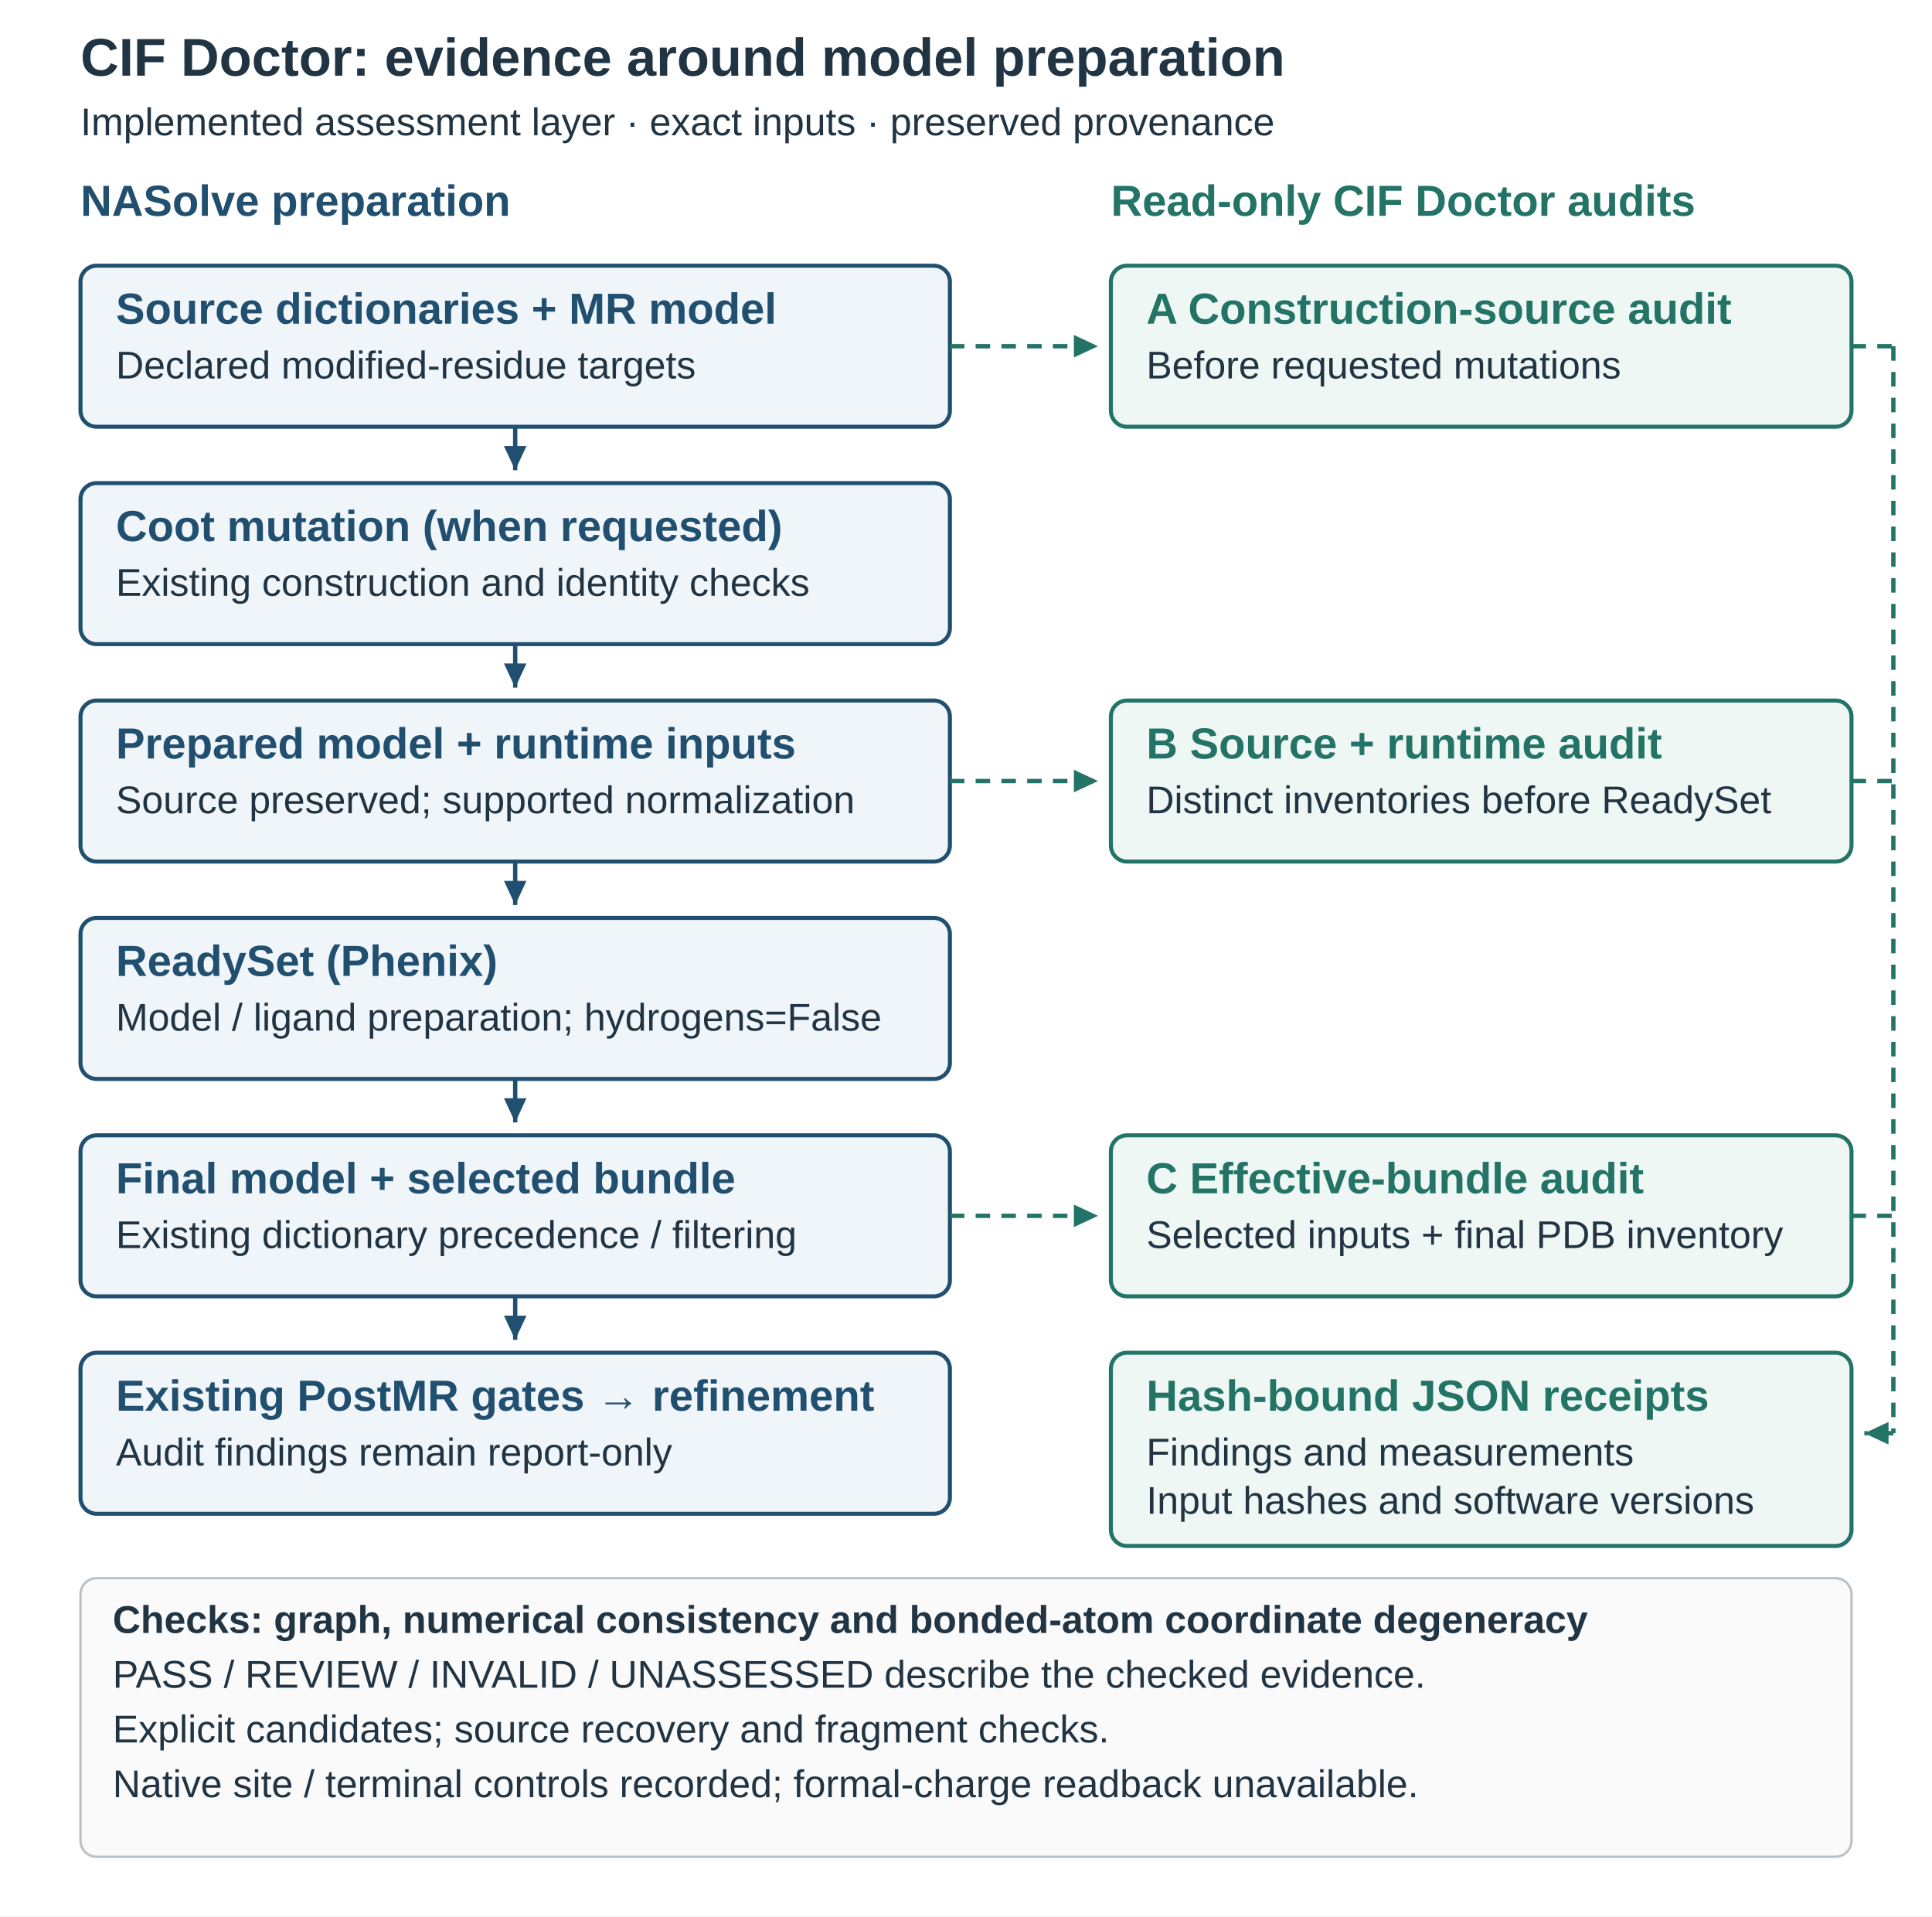
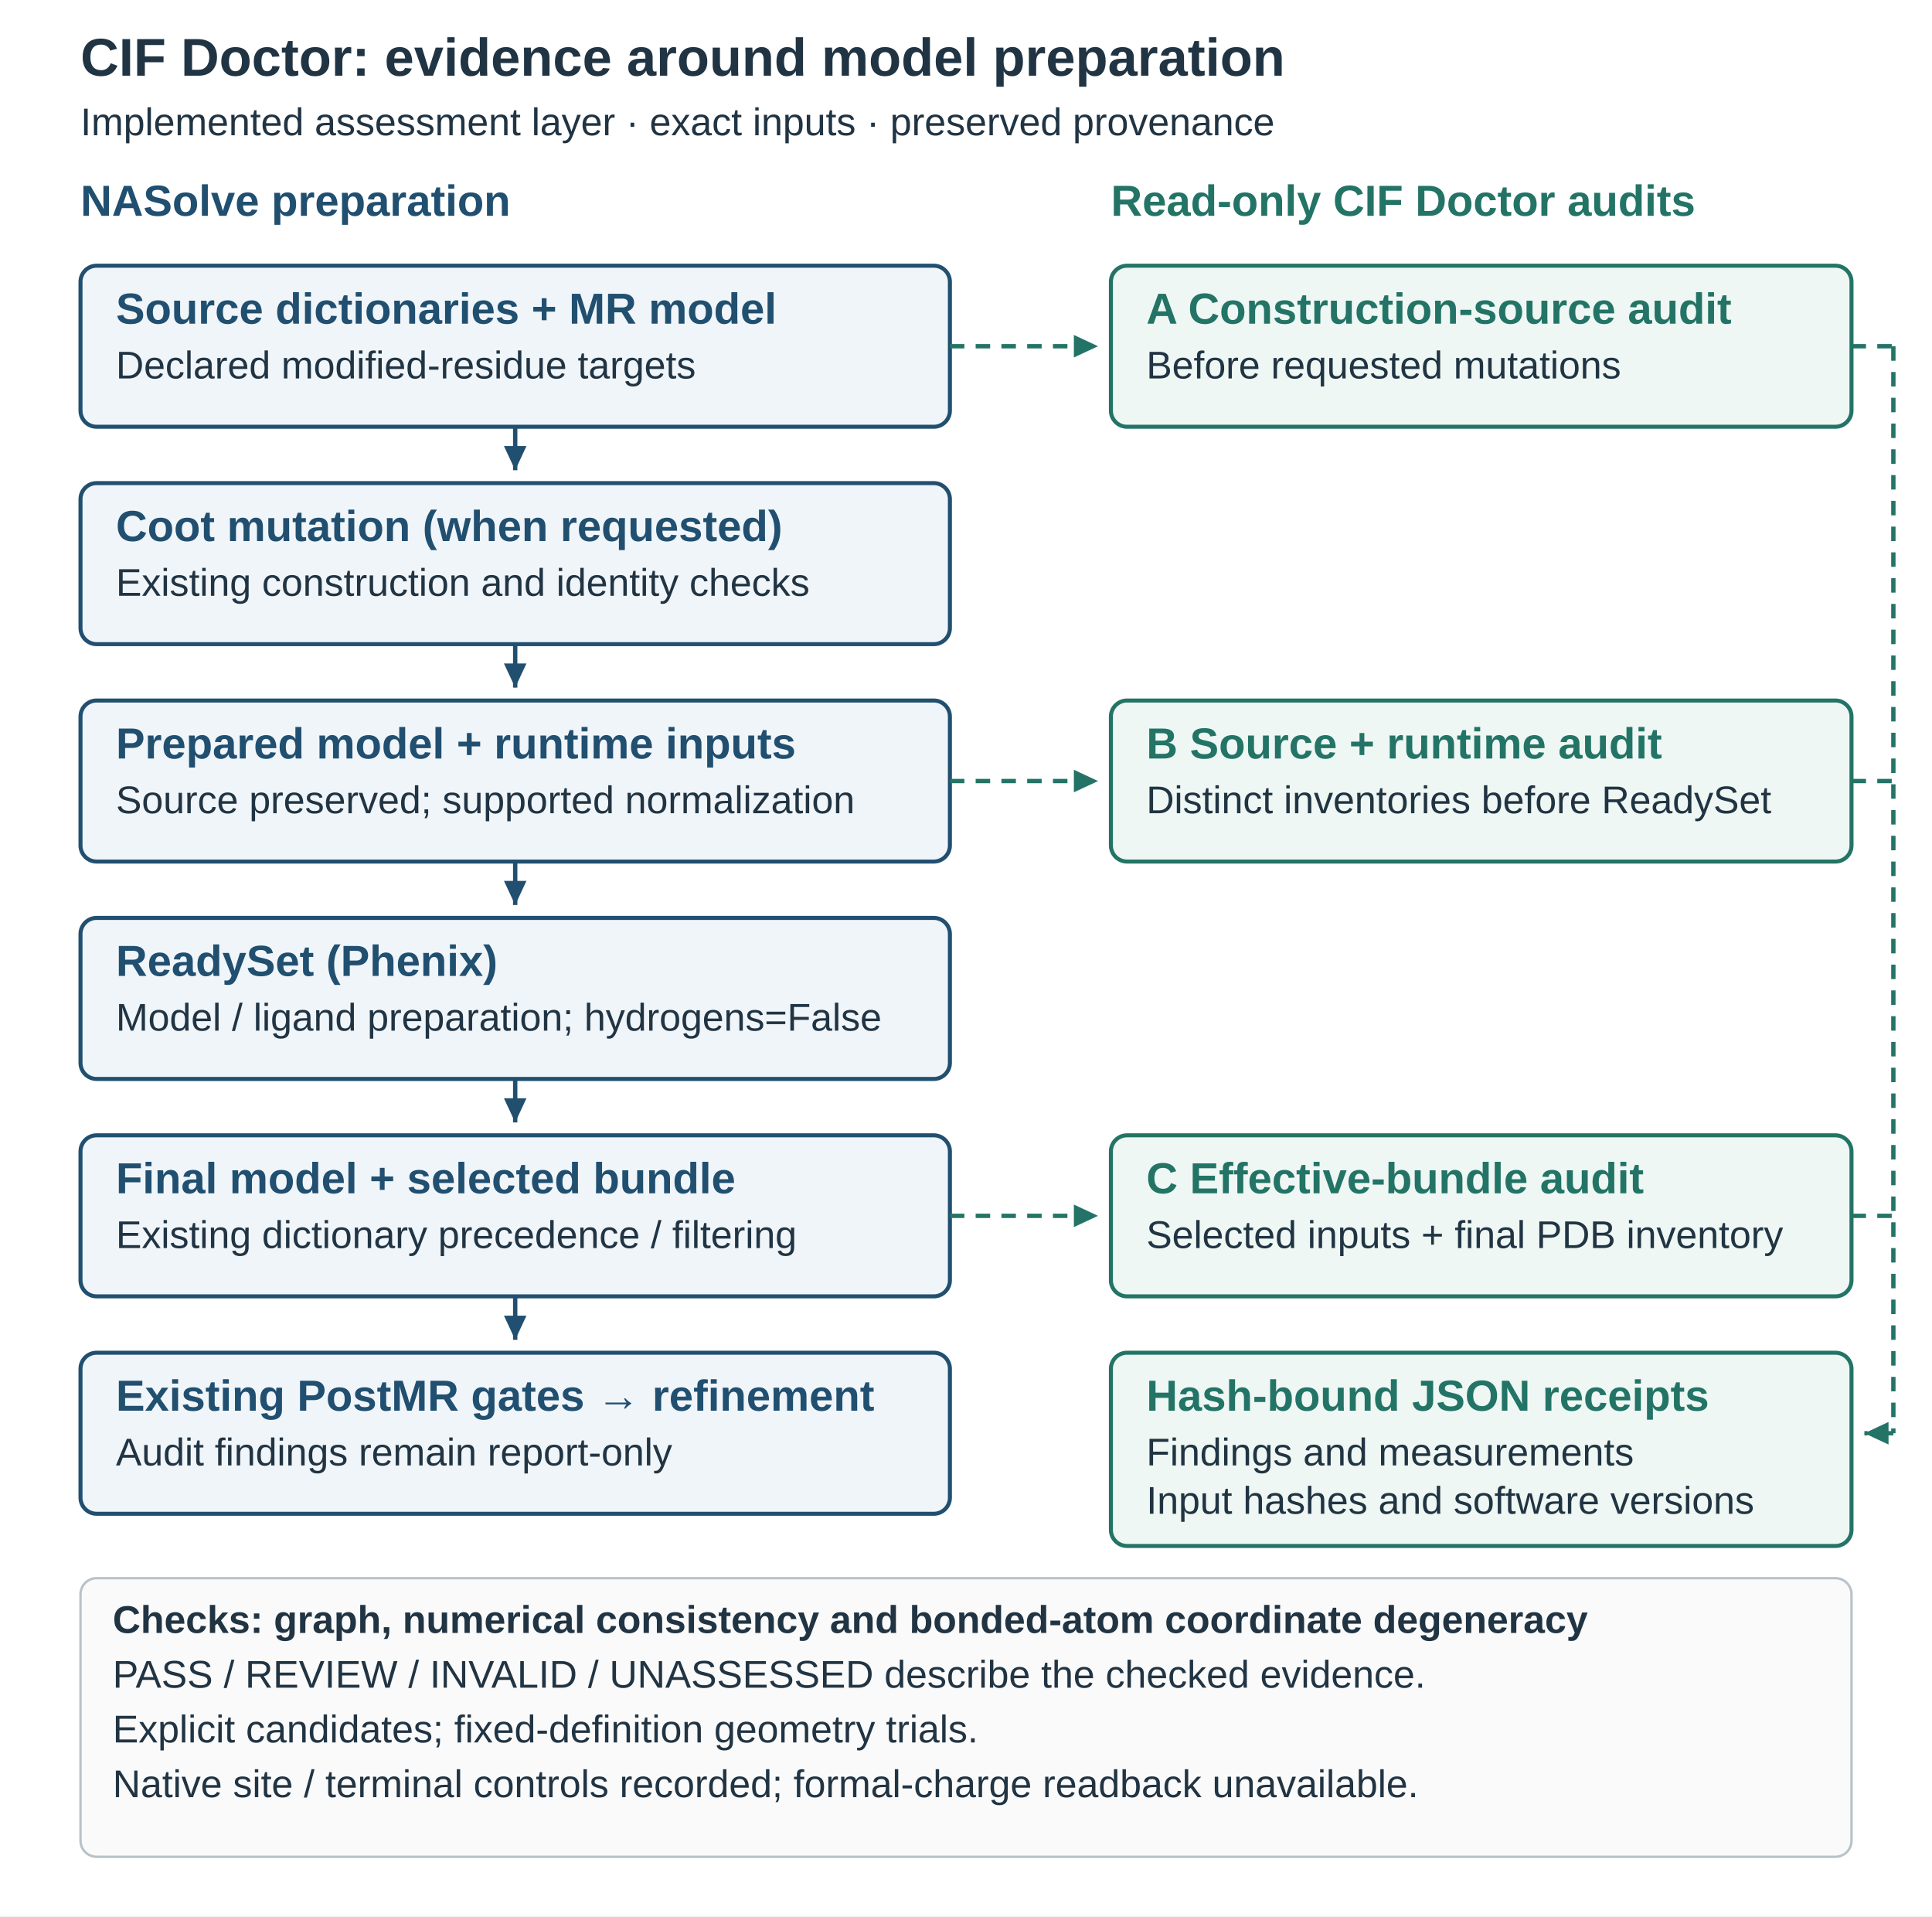
<svg xmlns="http://www.w3.org/2000/svg" width="180mm" height="178.5mm" viewBox="0 0 1200 1190" role="img" aria-labelledby="title description">
  <rect width="1200" height="1190" fill="white" />
  <text x="50" y="47" font-family="Arial, Helvetica, sans-serif" font-size="33" font-weight="bold" fill="#213443" text-anchor="start">CIF Doctor: evidence around model preparation</text>
  <text x="50" y="84" font-family="Arial, Helvetica, sans-serif" font-size="24" font-weight="normal" fill="#213443" text-anchor="start">Implemented assessment layer · exact inputs · preserved provenance</text>
  <text x="50" y="134" font-family="Arial, Helvetica, sans-serif" font-size="27" font-weight="bold" fill="#214f70" text-anchor="start">NASolve preparation</text>
  <text x="690" y="134" font-family="Arial, Helvetica, sans-serif" font-size="27" font-weight="bold" fill="#237466" text-anchor="start">Read-only CIF Doctor audits</text>
  <g id="source-inputs">
    <rect x="50" y="165" width="540" height="100" rx="10" fill="#f0f5f9" stroke="#214f70" stroke-width="2.5" />
    <text x="72" y="201" font-family="Arial, Helvetica, sans-serif" font-size="27" font-weight="bold" fill="#214f70" text-anchor="start">Source dictionaries + MR model</text>
    <text x="72" y="235" font-family="Arial, Helvetica, sans-serif" font-size="24" font-weight="normal" fill="#213443" text-anchor="start">Declared modified-residue targets</text>
  </g>
  <g id="coot-mutation">
    <rect x="50" y="300" width="540" height="100" rx="10" fill="#f0f5f9" stroke="#214f70" stroke-width="2.5" />
    <text x="72" y="336" font-family="Arial, Helvetica, sans-serif" font-size="27" font-weight="bold" fill="#214f70" text-anchor="start">Coot mutation (when requested)</text>
    <text x="72" y="370" font-family="Arial, Helvetica, sans-serif" font-size="24" font-weight="normal" fill="#213443" text-anchor="start">Existing construction and identity checks</text>
  </g>
  <g id="prepared-inputs">
    <rect x="50" y="435" width="540" height="100" rx="10" fill="#f0f5f9" stroke="#214f70" stroke-width="2.5" />
    <text x="72" y="471" font-family="Arial, Helvetica, sans-serif" font-size="27" font-weight="bold" fill="#214f70" text-anchor="start">Prepared model + runtime inputs</text>
    <text x="72" y="505" font-family="Arial, Helvetica, sans-serif" font-size="24" font-weight="normal" fill="#213443" text-anchor="start">Source preserved; supported normalization</text>
  </g>
  <g id="readyset">
    <rect x="50" y="570" width="540" height="100" rx="10" fill="#f0f5f9" stroke="#214f70" stroke-width="2.5" />
    <text x="72" y="606" font-family="Arial, Helvetica, sans-serif" font-size="27" font-weight="bold" fill="#214f70" text-anchor="start">ReadySet (Phenix)</text>
    <text x="72" y="640" font-family="Arial, Helvetica, sans-serif" font-size="24" font-weight="normal" fill="#213443" text-anchor="start">Model / ligand preparation; hydrogens=False</text>
  </g>
  <g id="effective-inputs">
    <rect x="50" y="705" width="540" height="100" rx="10" fill="#f0f5f9" stroke="#214f70" stroke-width="2.5" />
    <text x="72" y="741" font-family="Arial, Helvetica, sans-serif" font-size="27" font-weight="bold" fill="#214f70" text-anchor="start">Final model + selected bundle</text>
    <text x="72" y="775" font-family="Arial, Helvetica, sans-serif" font-size="24" font-weight="normal" fill="#213443" text-anchor="start">Existing dictionary precedence / filtering</text>
  </g>
  <g id="postmr-gates">
    <rect x="50" y="840" width="540" height="100" rx="10" fill="#f0f5f9" stroke="#214f70" stroke-width="2.5" />
    <text x="72" y="876" font-family="Arial, Helvetica, sans-serif" font-size="27" font-weight="bold" fill="#214f70" text-anchor="start">Existing PostMR gates → refinement</text>
    <text x="72" y="910" font-family="Arial, Helvetica, sans-serif" font-size="24" font-weight="normal" fill="#213443" text-anchor="start">Audit findings remain report-only</text>
  </g>
  <g id="preparation-flow-0">
    <path d="M 320.0 265.0 L 320.0 292.0" fill="none" stroke="#214f70" stroke-width="2.7" />
    <polygon points="320.0,292.0 313.0,277.0 327.0,277.0" fill="#214f70" />
  </g>
  <g id="preparation-flow-1">
    <path d="M 320.0 400.0 L 320.0 427.0" fill="none" stroke="#214f70" stroke-width="2.7" />
    <polygon points="320.0,427.0 313.0,412.0 327.0,412.0" fill="#214f70" />
  </g>
  <g id="preparation-flow-2">
    <path d="M 320.0 535.0 L 320.0 562.0" fill="none" stroke="#214f70" stroke-width="2.7" />
    <polygon points="320.0,562.0 313.0,547.0 327.0,547.0" fill="#214f70" />
  </g>
  <g id="preparation-flow-3">
    <path d="M 320.0 670.0 L 320.0 697.0" fill="none" stroke="#214f70" stroke-width="2.7" />
    <polygon points="320.0,697.0 313.0,682.0 327.0,682.0" fill="#214f70" />
  </g>
  <g id="preparation-flow-4">
    <path d="M 320.0 805.0 L 320.0 832.0" fill="none" stroke="#214f70" stroke-width="2.7" />
    <polygon points="320.0,832.0 313.0,817.0 327.0,817.0" fill="#214f70" />
  </g>
  <g id="mutation-audit">
    <rect x="690" y="165" width="460" height="100" rx="10" fill="#eef7f3" stroke="#237466" stroke-width="2.5" />
    <text x="712" y="201" font-family="Arial, Helvetica, sans-serif" font-size="27" font-weight="bold" fill="#237466" text-anchor="start">A  Construction-source audit</text>
    <text x="712" y="235" font-family="Arial, Helvetica, sans-serif" font-size="24" font-weight="normal" fill="#213443" text-anchor="start">Before requested mutations</text>
  </g>
  <g id="audit-branch-mutation-audit">
    <path d="M 590.0 215.0 L 599.0 215.0" fill="none" stroke="#237466" stroke-width="2.7" />
    <path d="M 606.0 215.0 L 615.0 215.0" fill="none" stroke="#237466" stroke-width="2.7" />
    <path d="M 622.0 215.0 L 631.0 215.0" fill="none" stroke="#237466" stroke-width="2.7" />
    <path d="M 638.0 215.0 L 647.0 215.0" fill="none" stroke="#237466" stroke-width="2.7" />
    <path d="M 654.0 215.0 L 663.0 215.0" fill="none" stroke="#237466" stroke-width="2.7" />
    <path d="M 670.0 215.0 L 679.0 215.0" fill="none" stroke="#237466" stroke-width="2.7" />
    <polygon points="682.0,215.0 667.0,222.0 667.0,208.0" fill="#237466" />
  </g>
  <g id="source-runtime-audit">
    <rect x="690" y="435" width="460" height="100" rx="10" fill="#eef7f3" stroke="#237466" stroke-width="2.5" />
    <text x="712" y="471" font-family="Arial, Helvetica, sans-serif" font-size="27" font-weight="bold" fill="#237466" text-anchor="start">B  Source + runtime audit</text>
    <text x="712" y="505" font-family="Arial, Helvetica, sans-serif" font-size="24" font-weight="normal" fill="#213443" text-anchor="start">Distinct inventories before ReadySet</text>
  </g>
  <g id="audit-branch-source-runtime-audit">
    <path d="M 590.0 485.0 L 599.0 485.0" fill="none" stroke="#237466" stroke-width="2.7" />
    <path d="M 606.0 485.0 L 615.0 485.0" fill="none" stroke="#237466" stroke-width="2.7" />
    <path d="M 622.0 485.0 L 631.0 485.0" fill="none" stroke="#237466" stroke-width="2.7" />
    <path d="M 638.0 485.0 L 647.0 485.0" fill="none" stroke="#237466" stroke-width="2.7" />
    <path d="M 654.0 485.0 L 663.0 485.0" fill="none" stroke="#237466" stroke-width="2.7" />
    <path d="M 670.0 485.0 L 679.0 485.0" fill="none" stroke="#237466" stroke-width="2.7" />
    <polygon points="682.0,485.0 667.0,492.0 667.0,478.0" fill="#237466" />
  </g>
  <g id="effective-audit">
    <rect x="690" y="705" width="460" height="100" rx="10" fill="#eef7f3" stroke="#237466" stroke-width="2.5" />
    <text x="712" y="741" font-family="Arial, Helvetica, sans-serif" font-size="27" font-weight="bold" fill="#237466" text-anchor="start">C  Effective-bundle audit</text>
    <text x="712" y="775" font-family="Arial, Helvetica, sans-serif" font-size="24" font-weight="normal" fill="#213443" text-anchor="start">Selected inputs + final PDB inventory</text>
  </g>
  <g id="audit-branch-effective-audit">
    <path d="M 590.0 755.0 L 599.0 755.0" fill="none" stroke="#237466" stroke-width="2.7" />
    <path d="M 606.0 755.0 L 615.0 755.0" fill="none" stroke="#237466" stroke-width="2.7" />
    <path d="M 622.0 755.0 L 631.0 755.0" fill="none" stroke="#237466" stroke-width="2.7" />
    <path d="M 638.0 755.0 L 647.0 755.0" fill="none" stroke="#237466" stroke-width="2.7" />
    <path d="M 654.0 755.0 L 663.0 755.0" fill="none" stroke="#237466" stroke-width="2.7" />
    <path d="M 670.0 755.0 L 679.0 755.0" fill="none" stroke="#237466" stroke-width="2.7" />
    <polygon points="682.0,755.0 667.0,762.0 667.0,748.0" fill="#237466" />
  </g>
  <g id="json-receipts">
    <rect x="690" y="840" width="460" height="120" rx="10" fill="#eef7f3" stroke="#237466" stroke-width="2.5" />
    <text x="712" y="876" font-family="Arial, Helvetica, sans-serif" font-size="27" font-weight="bold" fill="#237466" text-anchor="start">Hash-bound JSON receipts</text>
    <text x="712" y="910" font-family="Arial, Helvetica, sans-serif" font-size="24" font-weight="normal" fill="#213443" text-anchor="start">Findings and measurements</text>
    <text x="712" y="940" font-family="Arial, Helvetica, sans-serif" font-size="24" font-weight="normal" fill="#213443" text-anchor="start">Input hashes and software versions</text>
  </g>
  <g id="mutation-to-receipts">
    <path d="M 1150.0 215.0 L 1159.0 215.0" fill="none" stroke="#237466" stroke-width="2.7" />
    <path d="M 1166.0 215.0 L 1175.0 215.0" fill="none" stroke="#237466" stroke-width="2.7" />
    <path d="M 1176.0 215.0 L 1176.0 224.0" fill="none" stroke="#237466" stroke-width="2.7" />
    <path d="M 1176.0 231.0 L 1176.0 240.0" fill="none" stroke="#237466" stroke-width="2.7" />
    <path d="M 1176.0 247.0 L 1176.0 256.0" fill="none" stroke="#237466" stroke-width="2.7" />
    <path d="M 1176.0 263.0 L 1176.0 272.0" fill="none" stroke="#237466" stroke-width="2.7" />
    <path d="M 1176.0 279.0 L 1176.0 288.0" fill="none" stroke="#237466" stroke-width="2.7" />
    <path d="M 1176.0 295.0 L 1176.0 304.0" fill="none" stroke="#237466" stroke-width="2.7" />
    <path d="M 1176.0 311.0 L 1176.0 320.0" fill="none" stroke="#237466" stroke-width="2.7" />
    <path d="M 1176.0 327.0 L 1176.0 336.0" fill="none" stroke="#237466" stroke-width="2.7" />
    <path d="M 1176.0 343.0 L 1176.0 352.0" fill="none" stroke="#237466" stroke-width="2.7" />
    <path d="M 1176.0 359.0 L 1176.0 368.0" fill="none" stroke="#237466" stroke-width="2.7" />
    <path d="M 1176.0 375.0 L 1176.0 384.0" fill="none" stroke="#237466" stroke-width="2.7" />
    <path d="M 1176.0 391.0 L 1176.0 400.0" fill="none" stroke="#237466" stroke-width="2.7" />
    <path d="M 1176.0 407.0 L 1176.0 416.0" fill="none" stroke="#237466" stroke-width="2.7" />
    <path d="M 1176.0 423.0 L 1176.0 432.0" fill="none" stroke="#237466" stroke-width="2.7" />
    <path d="M 1176.0 439.0 L 1176.0 448.0" fill="none" stroke="#237466" stroke-width="2.7" />
    <path d="M 1176.0 455.0 L 1176.0 464.0" fill="none" stroke="#237466" stroke-width="2.7" />
    <path d="M 1176.0 471.0 L 1176.0 480.0" fill="none" stroke="#237466" stroke-width="2.7" />
    <path d="M 1176.0 487.0 L 1176.0 496.0" fill="none" stroke="#237466" stroke-width="2.7" />
    <path d="M 1176.0 503.0 L 1176.0 512.0" fill="none" stroke="#237466" stroke-width="2.7" />
    <path d="M 1176.0 519.0 L 1176.0 528.0" fill="none" stroke="#237466" stroke-width="2.7" />
    <path d="M 1176.0 535.0 L 1176.0 544.0" fill="none" stroke="#237466" stroke-width="2.7" />
    <path d="M 1176.0 551.0 L 1176.0 560.0" fill="none" stroke="#237466" stroke-width="2.7" />
    <path d="M 1176.0 567.0 L 1176.0 576.0" fill="none" stroke="#237466" stroke-width="2.7" />
    <path d="M 1176.0 583.0 L 1176.0 592.0" fill="none" stroke="#237466" stroke-width="2.7" />
    <path d="M 1176.0 599.0 L 1176.0 608.0" fill="none" stroke="#237466" stroke-width="2.7" />
    <path d="M 1176.0 615.0 L 1176.0 624.0" fill="none" stroke="#237466" stroke-width="2.7" />
    <path d="M 1176.0 631.0 L 1176.0 640.0" fill="none" stroke="#237466" stroke-width="2.7" />
    <path d="M 1176.0 647.0 L 1176.0 656.0" fill="none" stroke="#237466" stroke-width="2.7" />
    <path d="M 1176.0 663.0 L 1176.0 672.0" fill="none" stroke="#237466" stroke-width="2.7" />
    <path d="M 1176.0 679.0 L 1176.0 688.0" fill="none" stroke="#237466" stroke-width="2.7" />
    <path d="M 1176.0 695.0 L 1176.0 704.0" fill="none" stroke="#237466" stroke-width="2.7" />
    <path d="M 1176.0 711.0 L 1176.0 720.0" fill="none" stroke="#237466" stroke-width="2.7" />
    <path d="M 1176.0 727.0 L 1176.0 736.0" fill="none" stroke="#237466" stroke-width="2.7" />
    <path d="M 1176.0 743.0 L 1176.0 752.0" fill="none" stroke="#237466" stroke-width="2.7" />
    <path d="M 1176.0 759.0 L 1176.0 768.0" fill="none" stroke="#237466" stroke-width="2.7" />
    <path d="M 1176.0 775.0 L 1176.0 784.0" fill="none" stroke="#237466" stroke-width="2.7" />
    <path d="M 1176.0 791.0 L 1176.0 800.0" fill="none" stroke="#237466" stroke-width="2.7" />
    <path d="M 1176.0 807.0 L 1176.0 816.0" fill="none" stroke="#237466" stroke-width="2.7" />
    <path d="M 1176.0 823.0 L 1176.0 832.0" fill="none" stroke="#237466" stroke-width="2.7" />
    <path d="M 1176.0 839.0 L 1176.0 848.0" fill="none" stroke="#237466" stroke-width="2.7" />
    <path d="M 1176.0 855.0 L 1176.0 864.0" fill="none" stroke="#237466" stroke-width="2.7" />
    <path d="M 1176.0 871.0 L 1176.0 880.0" fill="none" stroke="#237466" stroke-width="2.7" />
    <path d="M 1176.0 887.0 L 1176.0 890.0" fill="none" stroke="#237466" stroke-width="2.7" />
    <path d="M 1176.0 890.0 L 1167.0 890.0" fill="none" stroke="#237466" stroke-width="2.7" />
    <path d="M 1160.0 890.0 L 1158.0 890.0" fill="none" stroke="#237466" stroke-width="2.7" />
    <polygon points="1158.0,890.0 1173.0,883.0 1173.0,897.0" fill="#237466" />
  </g>
  <g id="source-to-receipts">
    <path d="M 1150.0 485.0 L 1159.0 485.0" fill="none" stroke="#237466" stroke-width="2.7" />
    <path d="M 1166.0 485.0 L 1175.0 485.0" fill="none" stroke="#237466" stroke-width="2.7" />
  </g>
  <g id="effective-to-receipts">
    <path d="M 1150.0 755.0 L 1159.0 755.0" fill="none" stroke="#237466" stroke-width="2.7" />
    <path d="M 1166.0 755.0 L 1175.0 755.0" fill="none" stroke="#237466" stroke-width="2.7" />
  </g>
  <g id="scope-notes">
    <rect x="50" y="980" width="1100" height="173" rx="10" fill="#fafafa" stroke="#b7c2ca" stroke-width="1.5" />
    <text x="70" y="1014" font-family="Arial, Helvetica, sans-serif" font-size="24" font-weight="bold" fill="#213443" text-anchor="start">Checks: graph, numerical consistency and bonded-atom coordinate degeneracy</text>
    <text x="70" y="1048" font-family="Arial, Helvetica, sans-serif" font-size="24" font-weight="normal" fill="#213443" text-anchor="start">PASS / REVIEW / INVALID / UNASSESSED describe the checked evidence.</text>
-     <text x="70" y="1082" font-family="Arial, Helvetica, sans-serif" font-size="24" font-weight="normal" fill="#213443" text-anchor="start">Explicit candidates; source recovery and fragment checks.</text>
+     <text x="70" y="1082" font-family="Arial, Helvetica, sans-serif" font-size="24" font-weight="normal" fill="#213443" text-anchor="start">Explicit candidates; fixed-definition geometry trials.</text>
    <text x="70" y="1116" font-family="Arial, Helvetica, sans-serif" font-size="24" font-weight="normal" fill="#213443" text-anchor="start">Native site / terminal controls recorded; formal-charge readback unavailable.</text>
  </g>
</svg>
